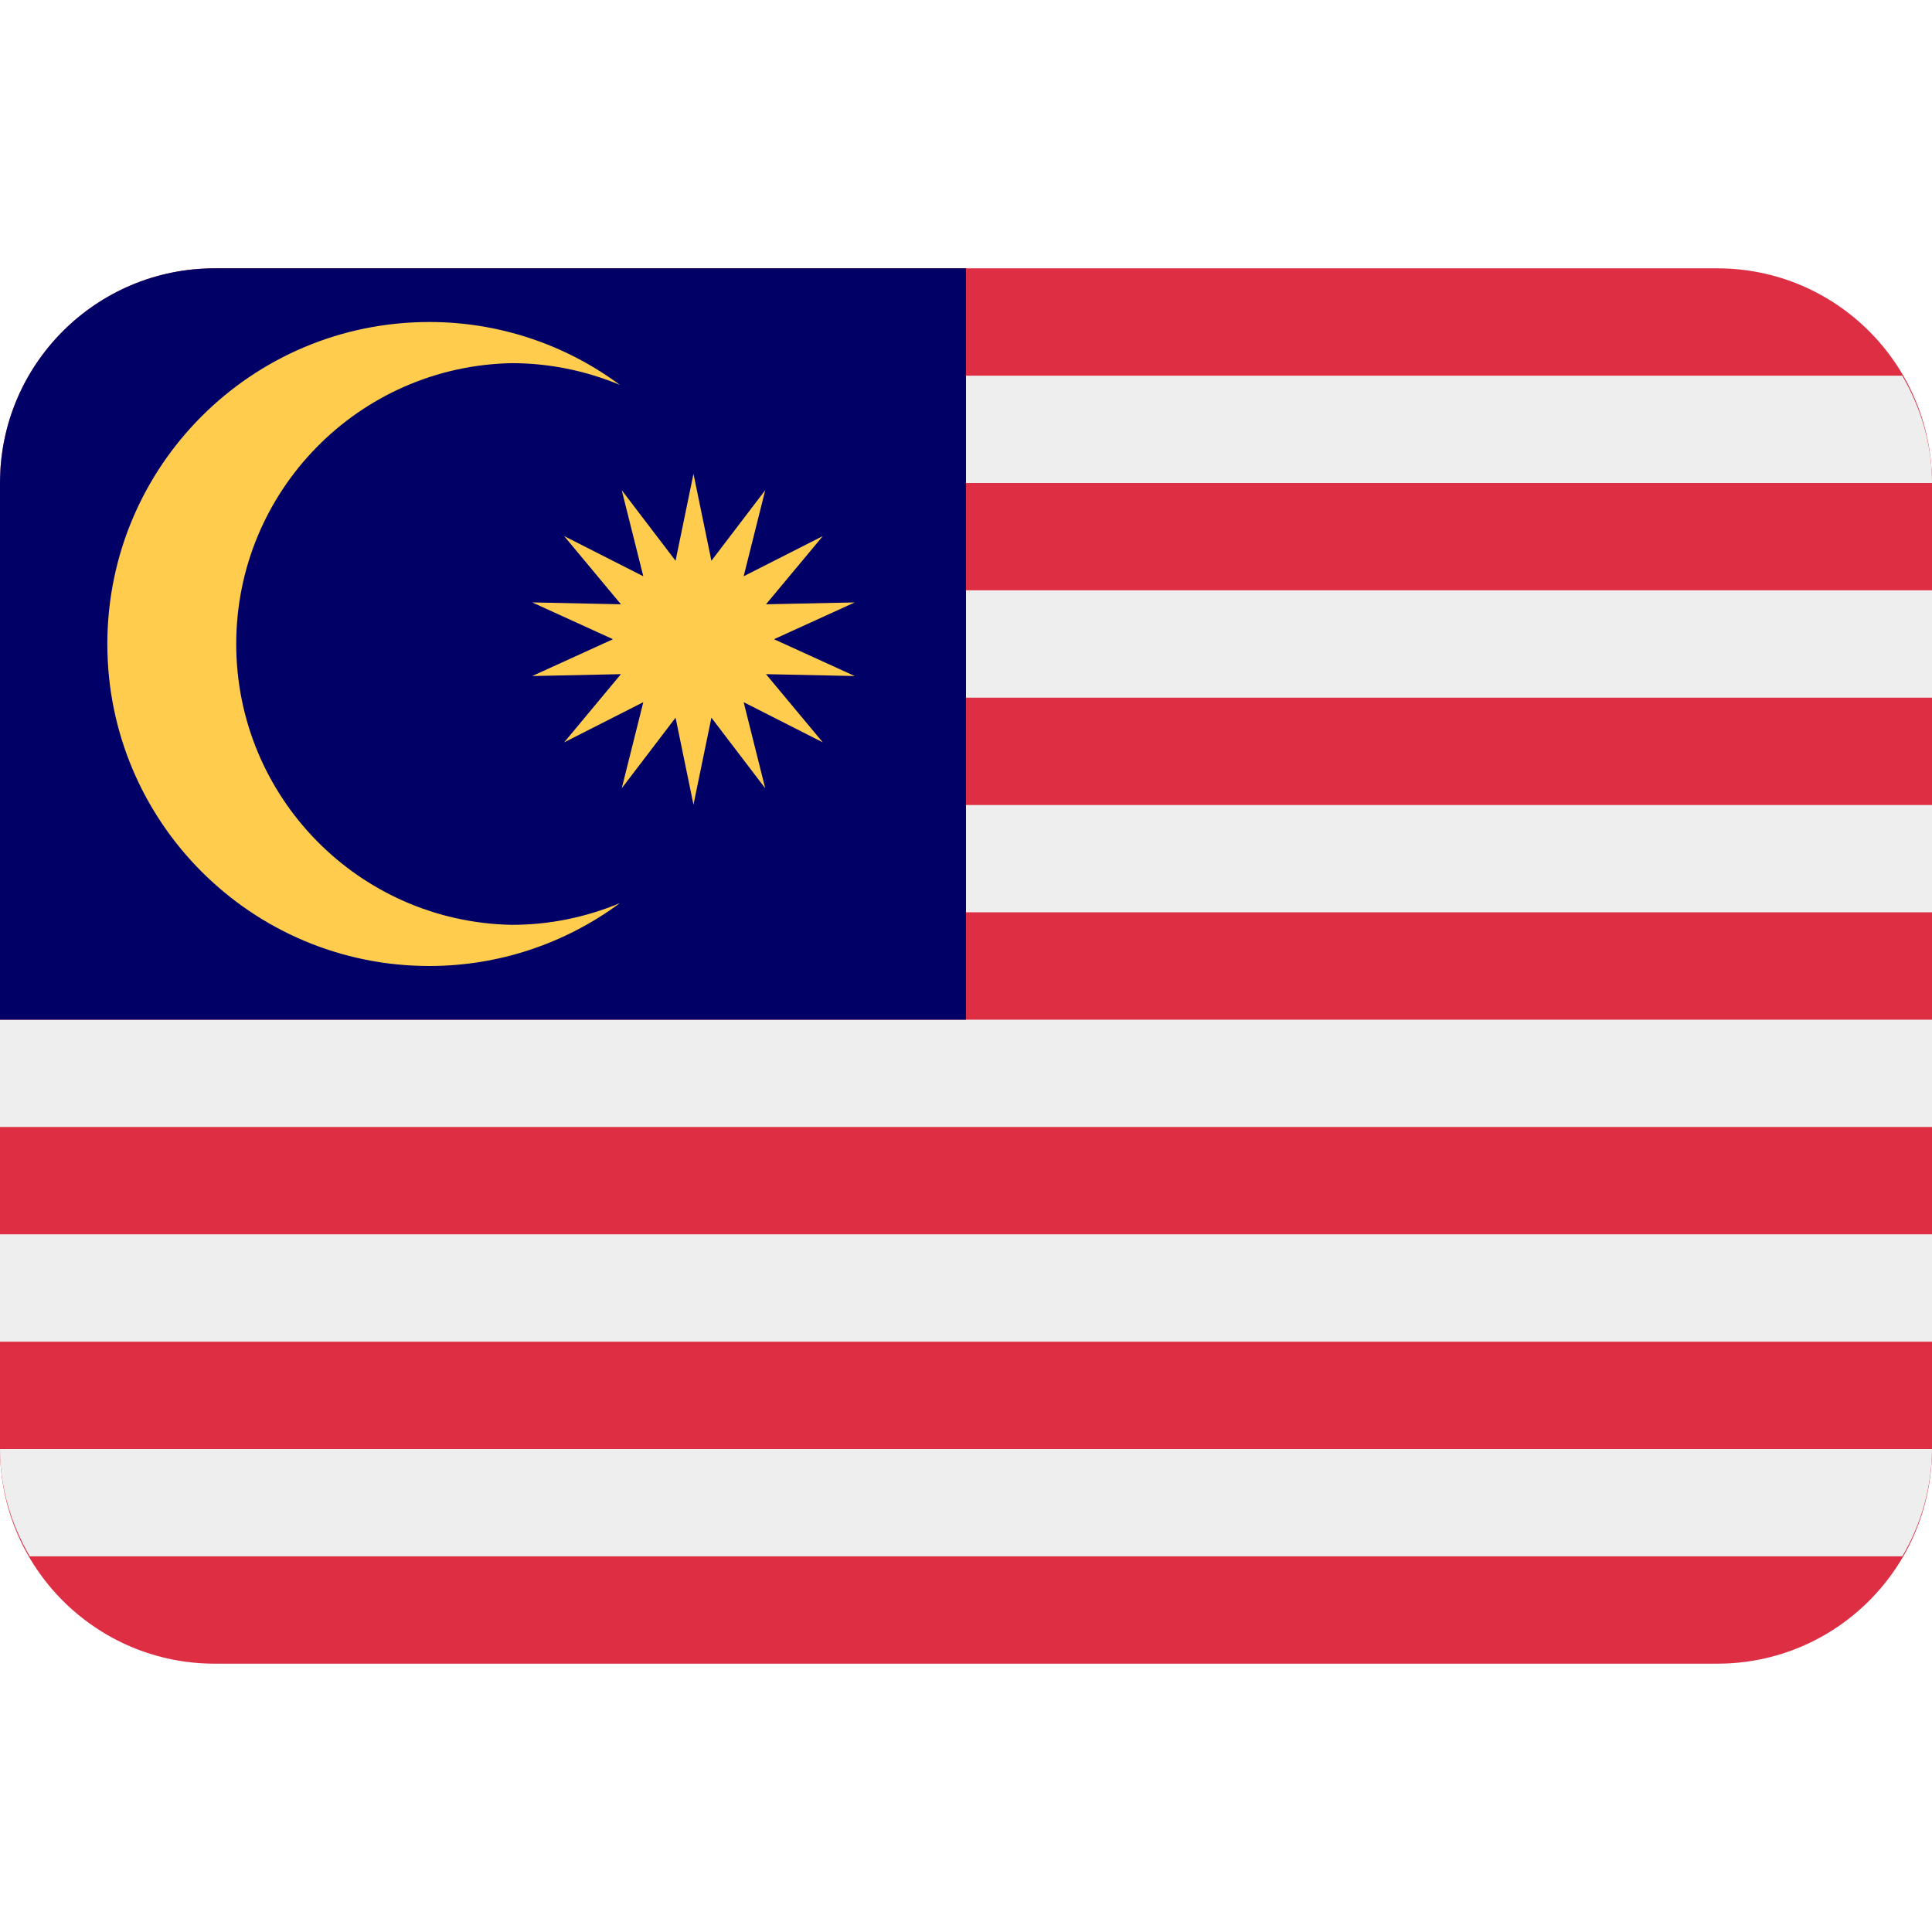
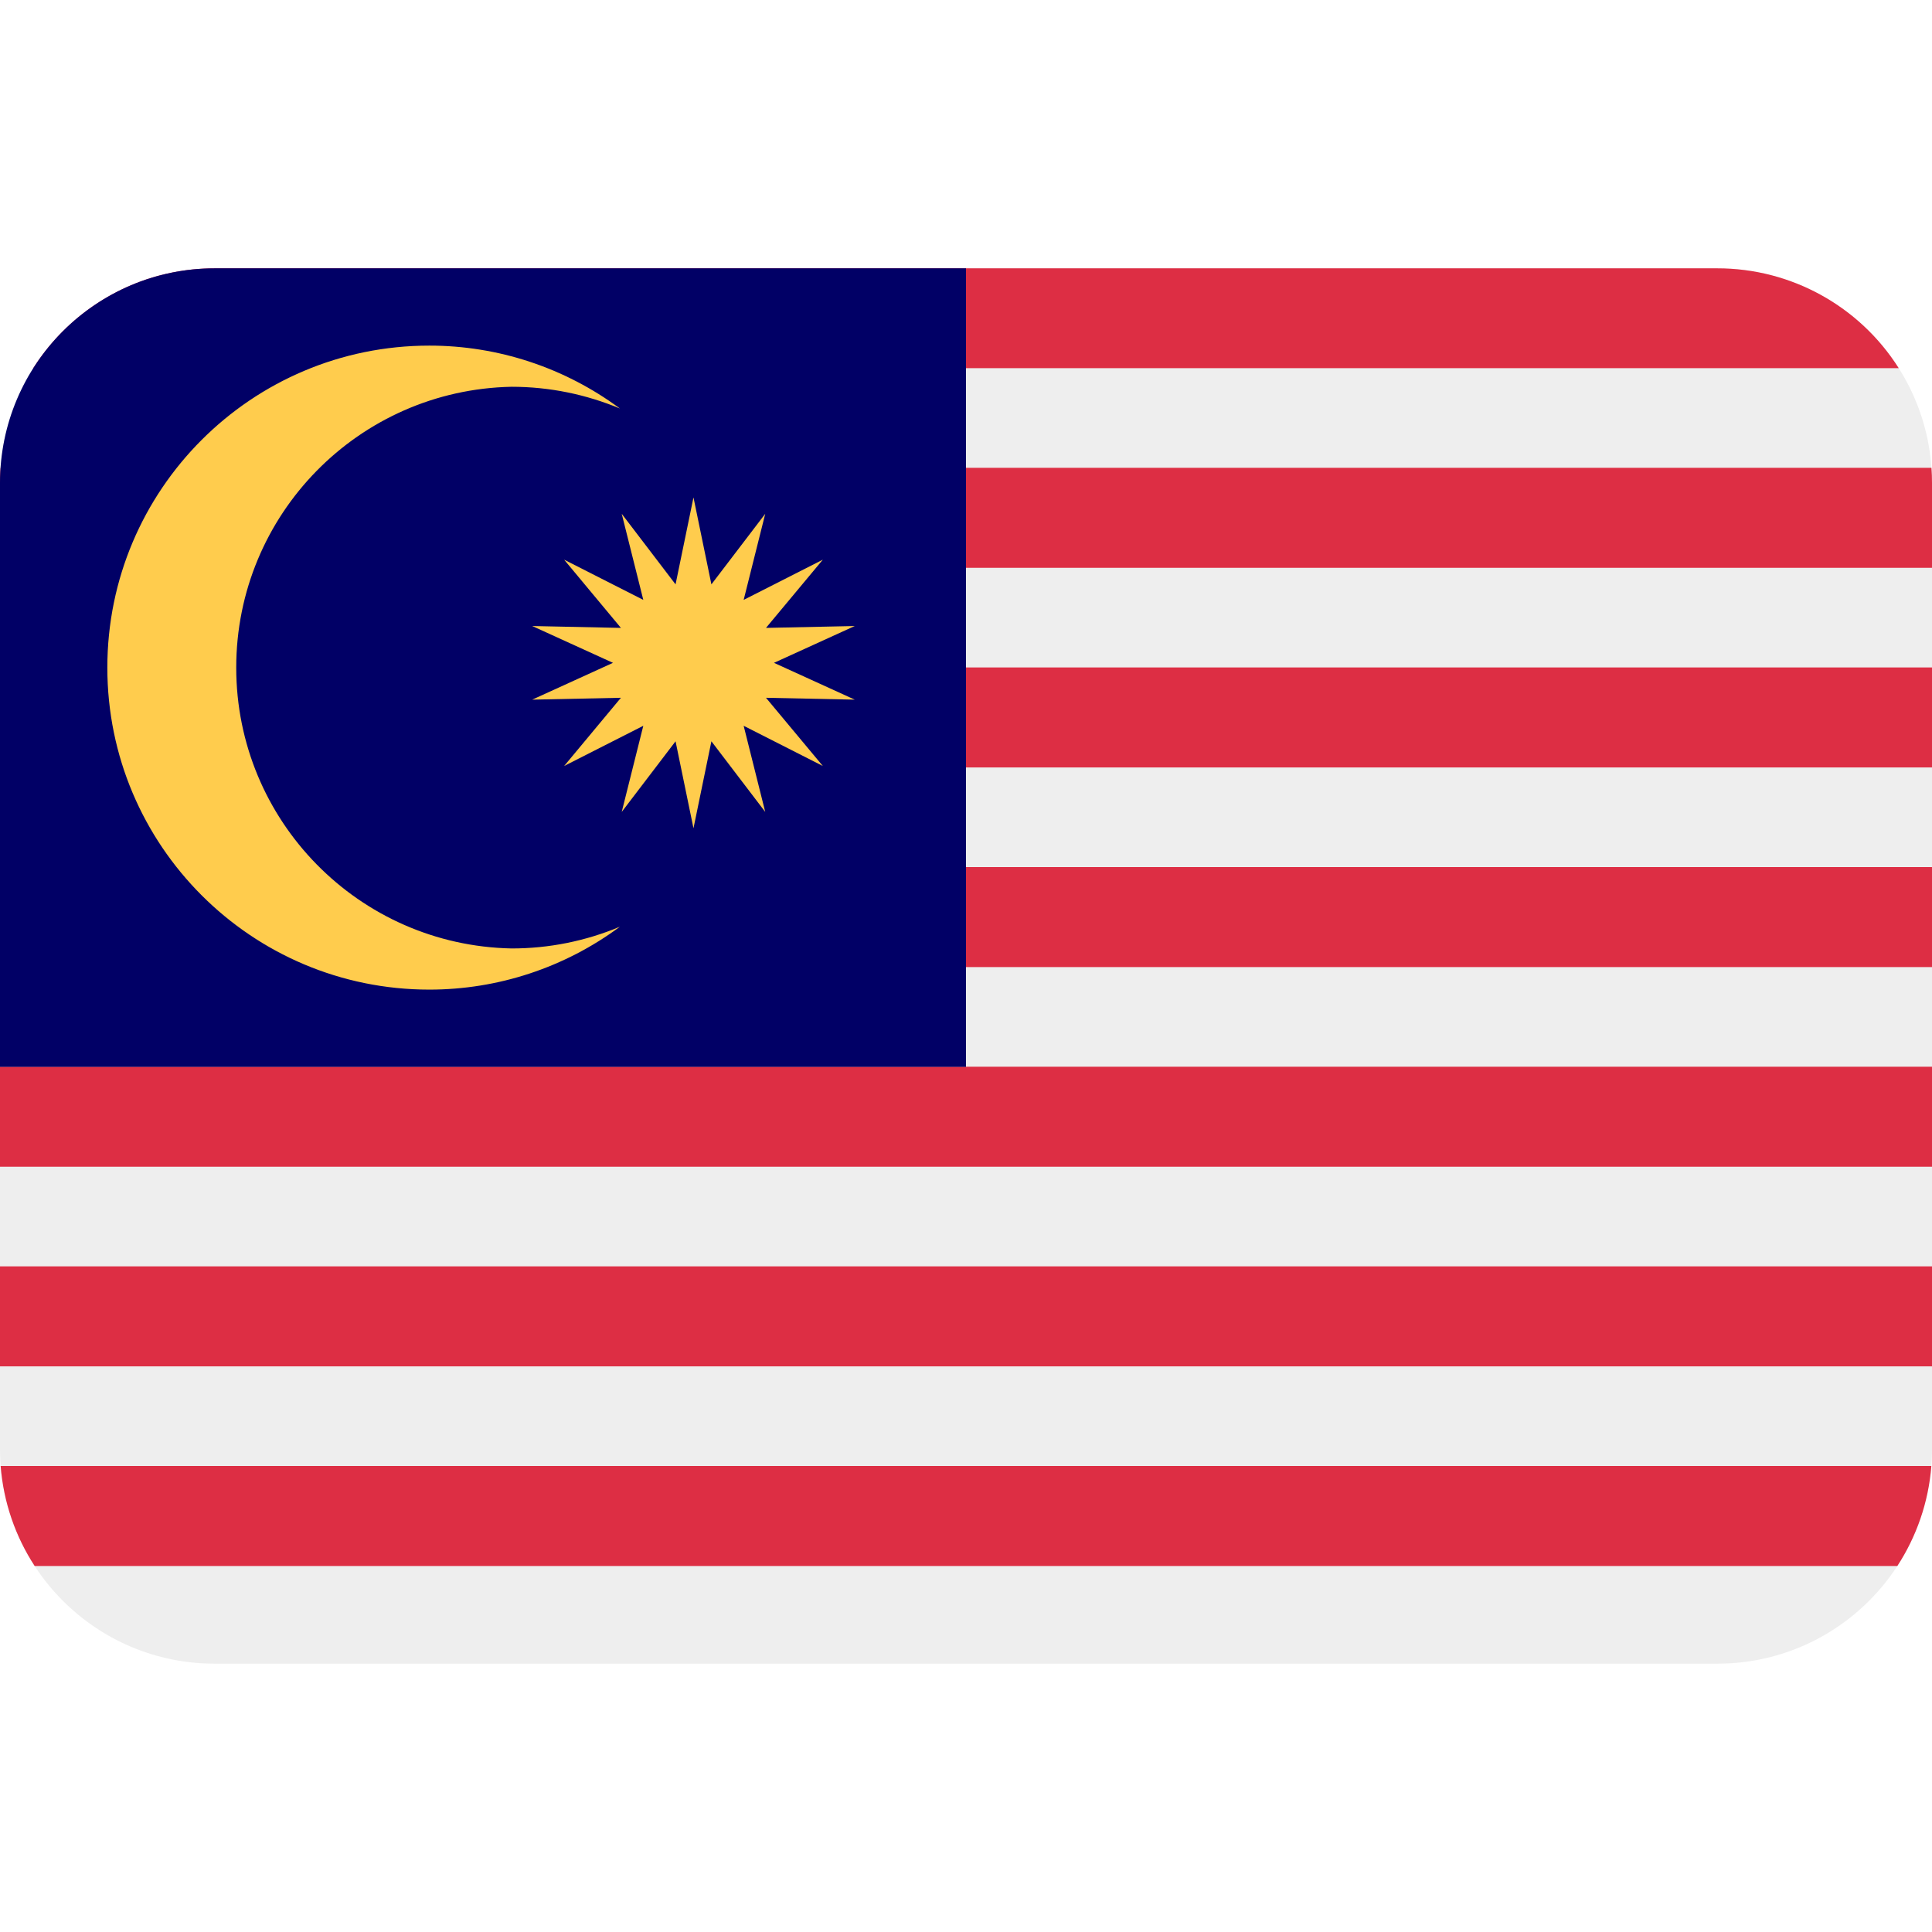
<svg xmlns="http://www.w3.org/2000/svg" viewBox="0 0 36 36">
-   <path fill="#DD2E44" d="M36 27a4 4 0 0 1-4 4H4a4 4 0 0 1-4-4V9a4 4 0 0 1 4-4h28a4 4 0 0 1 4 4v18z" />
-   <path fill="#EEE" d="M.555 29h34.891A3.967 3.967 0 0 0 36 27H0c0 .732.211 1.409.555 2zM0 23h36v2H0zm0-4h36v2H0zm0-4h36v2H0zm0-4h36v2H0zm.555-4A3.955 3.955 0 0 0 0 9h36c0-.732-.211-1.41-.555-2H.555z" />
-   <path fill="#010066" d="M18 5H4a4 4 0 0 0-4 4v10h18V5z" />
-   <path fill="#FFCC4D" d="M9.534 17.233a5.234 5.234 0 0 1-.001-10.466c.715 0 1.397.146 2.018.405A5.958 5.958 0 0 0 8 6a6 6 0 0 0 0 12 5.958 5.958 0 0 0 3.551-1.172 5.21 5.21 0 0 1-2.017.405z" />
-   <path fill="#FFCC4D" d="m12.922 8.829.334 1.62 1.003-1.315-.402 1.604 1.475-.749-1.059 1.271 1.654-.035-1.505.686 1.505.686-1.654-.035 1.059 1.271-1.475-.749.402 1.605-1.003-1.316-.334 1.621-.334-1.621-1.003 1.316.402-1.605-1.475.749 1.058-1.271-1.653.035 1.505-.686-1.505-.686 1.653.035-1.058-1.271 1.475.749-.402-1.604 1.003 1.315z" />
+   <path fill="#EEE" d="M36 27a4 4 0 0 1-4 4H4a4 4 0 0 1-4-4V9a4 4 0 0 1 4-4h28a4 4 0 0 1 4 4v18z" />
+   <path fill="#DD2E44" d="M.646 29.18h34.708c.354-.544.58-1.18.634-1.863H.012c.054.684.28 1.32.634 1.863ZM36 23.597v1.863H0v-1.863h36Zm0-1.857v-1.863H0v1.863h36ZM0 16.157v1.863h36v-1.863H0ZM36 14.3v-1.863H0V14.3h36ZM0 9v1.58h36V9c0-.095-.003-.19-.01-.283H.01C.003 8.811 0 8.905 0 9Zm4-4C2.578 5 1.33 5.742.62 6.86h34.76A3.997 3.997 0 0 0 32 5H4Z" />
+   <path fill="#010066" d="M18 5H4a4 4 0 0 0-4 4v10.88h18V5z" />
+   <path fill="#FFCC4D" d="M9.534 17.673a5.234 5.234 0 0 1-.001-10.466c.715 0 1.397.146 2.018.405A5.958 5.958 0 0 0 8 6.44a6 6 0 0 0 0 12 5.958 5.958 0 0 0 3.551-1.172 5.21 5.21 0 0 1-2.017.405z" />
+   <path fill="#FFCC4D" d="m12.922 9.269.334 1.62 1.003-1.315-.402 1.604 1.475-.749-1.059 1.271 1.654-.035-1.505.686 1.505.686-1.654-.035 1.059 1.271-1.475-.749.402 1.605-1.003-1.316-.334 1.621-.334-1.621-1.003 1.316.402-1.605-1.475.749 1.058-1.271-1.653.035 1.505-.686-1.505-.686 1.653.035-1.058-1.271 1.475.749-.402-1.604 1.003 1.315z" />
</svg>
